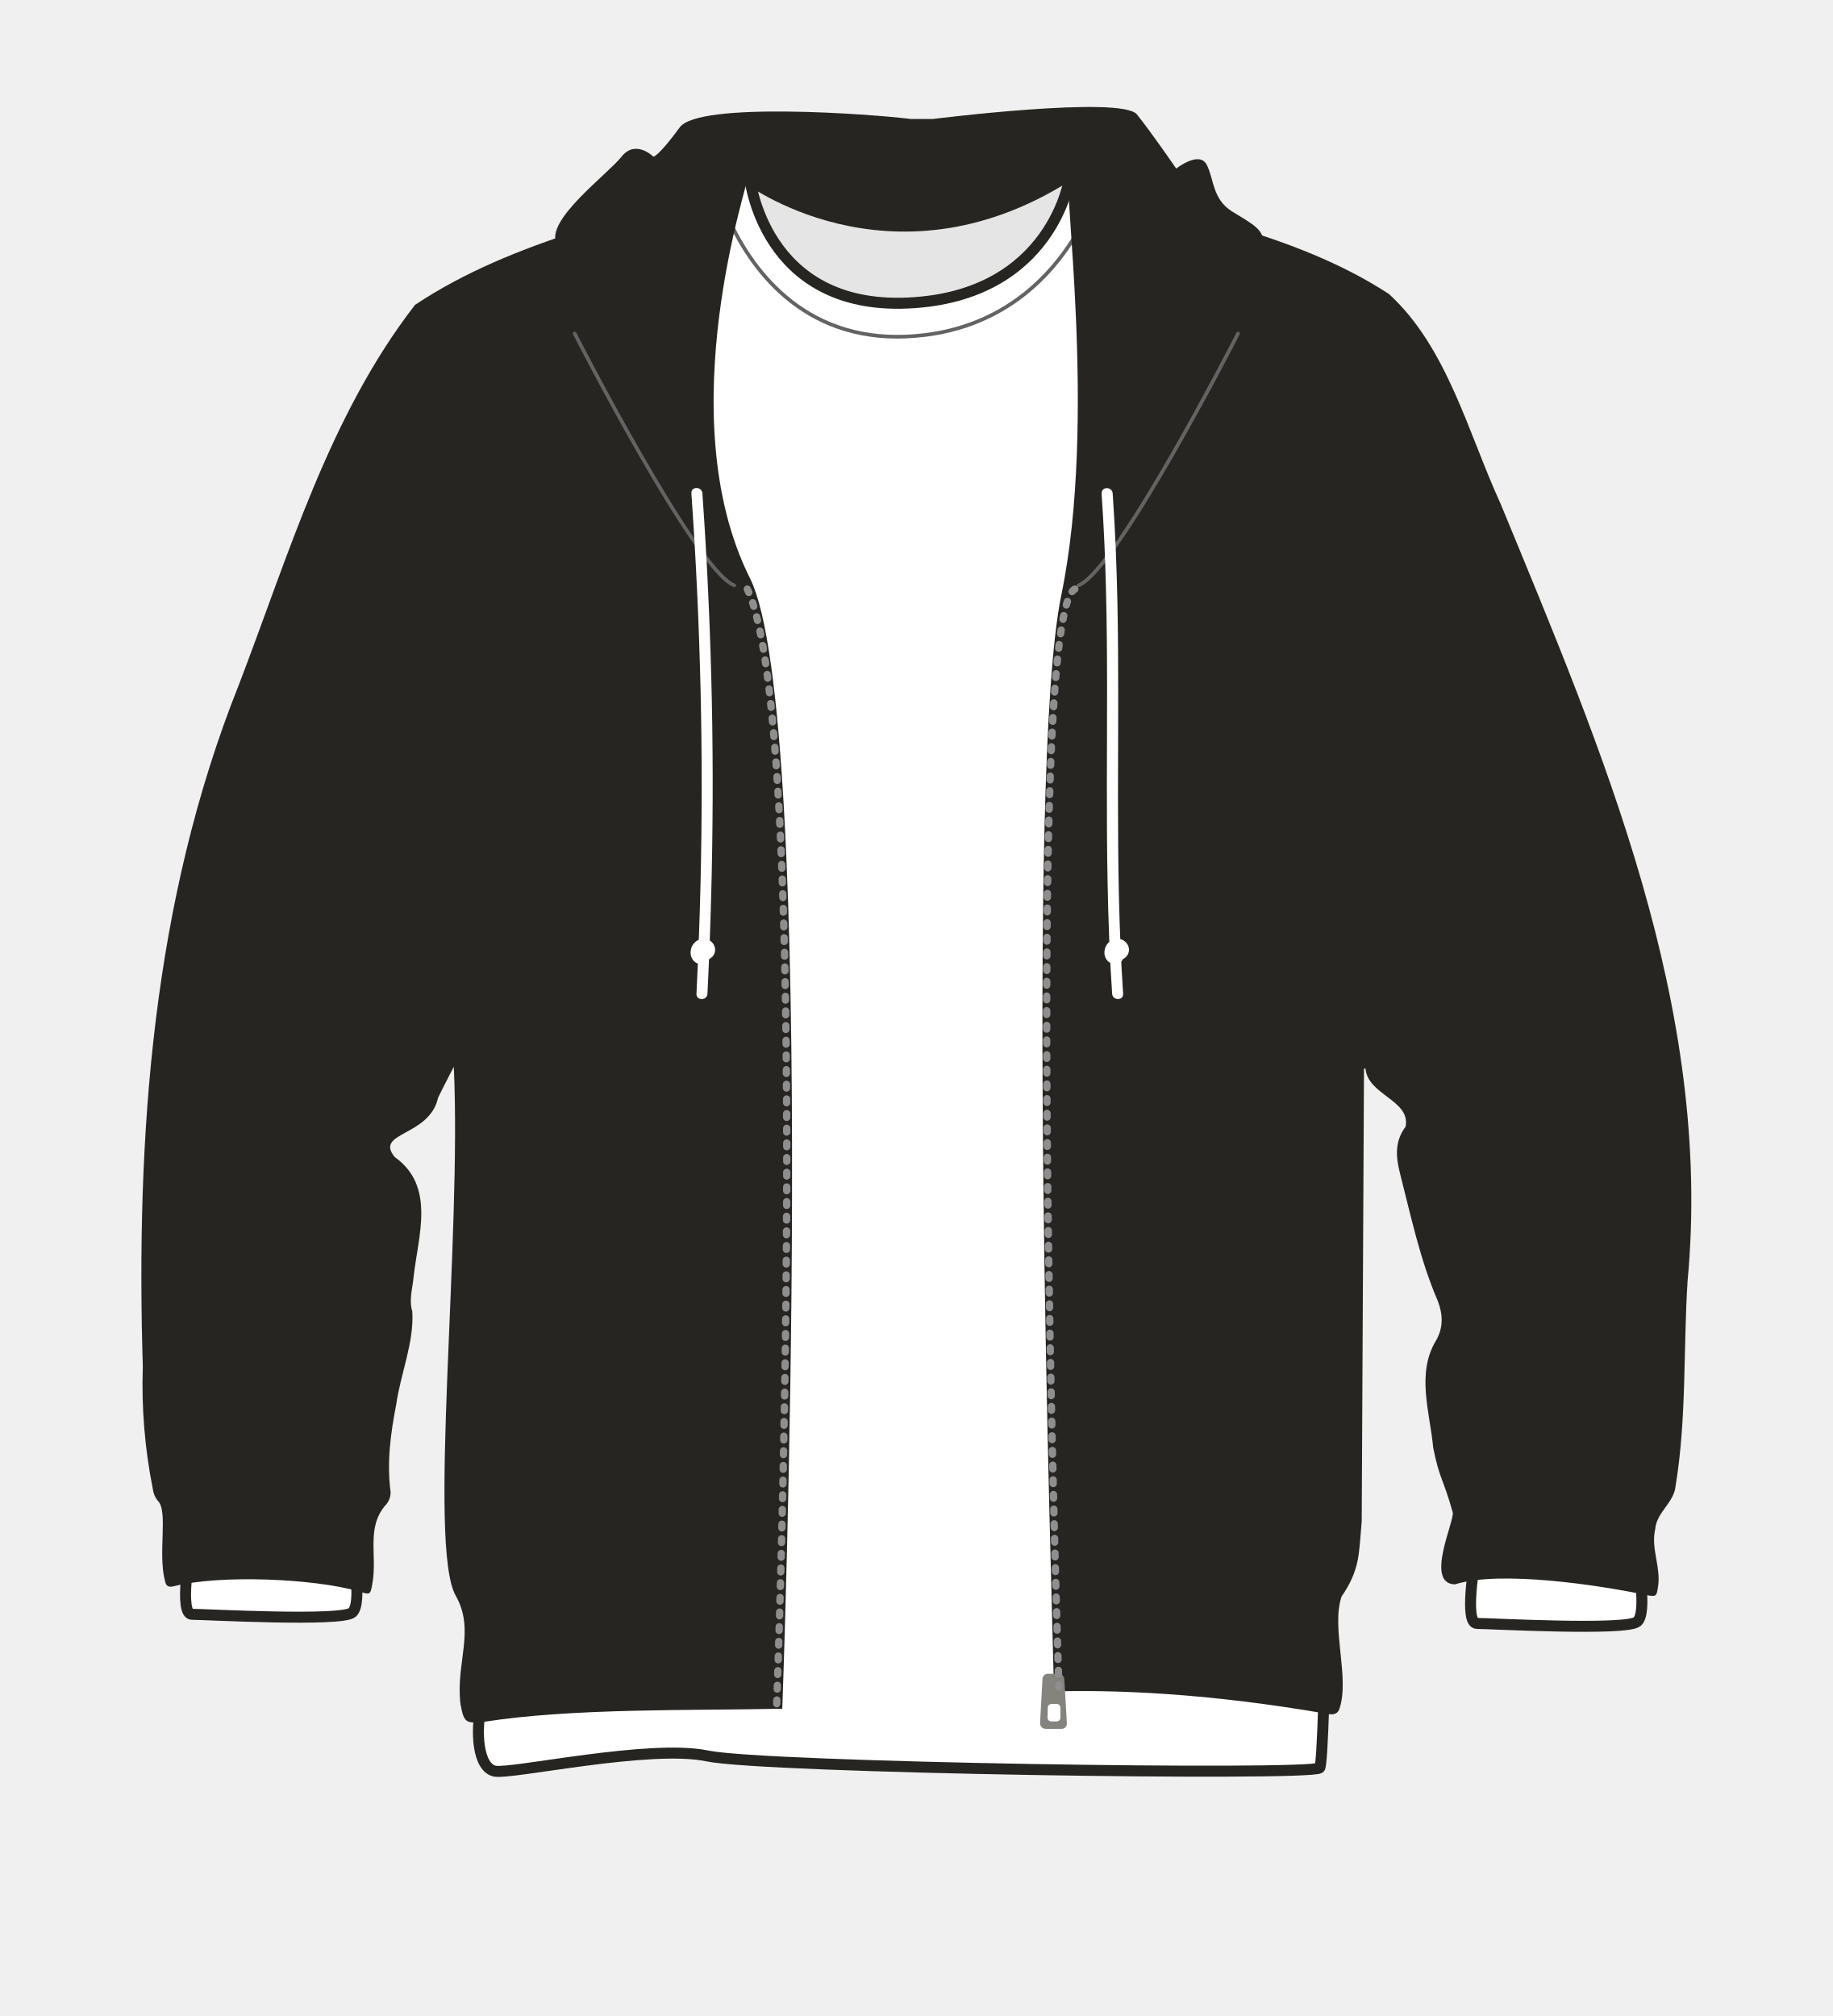
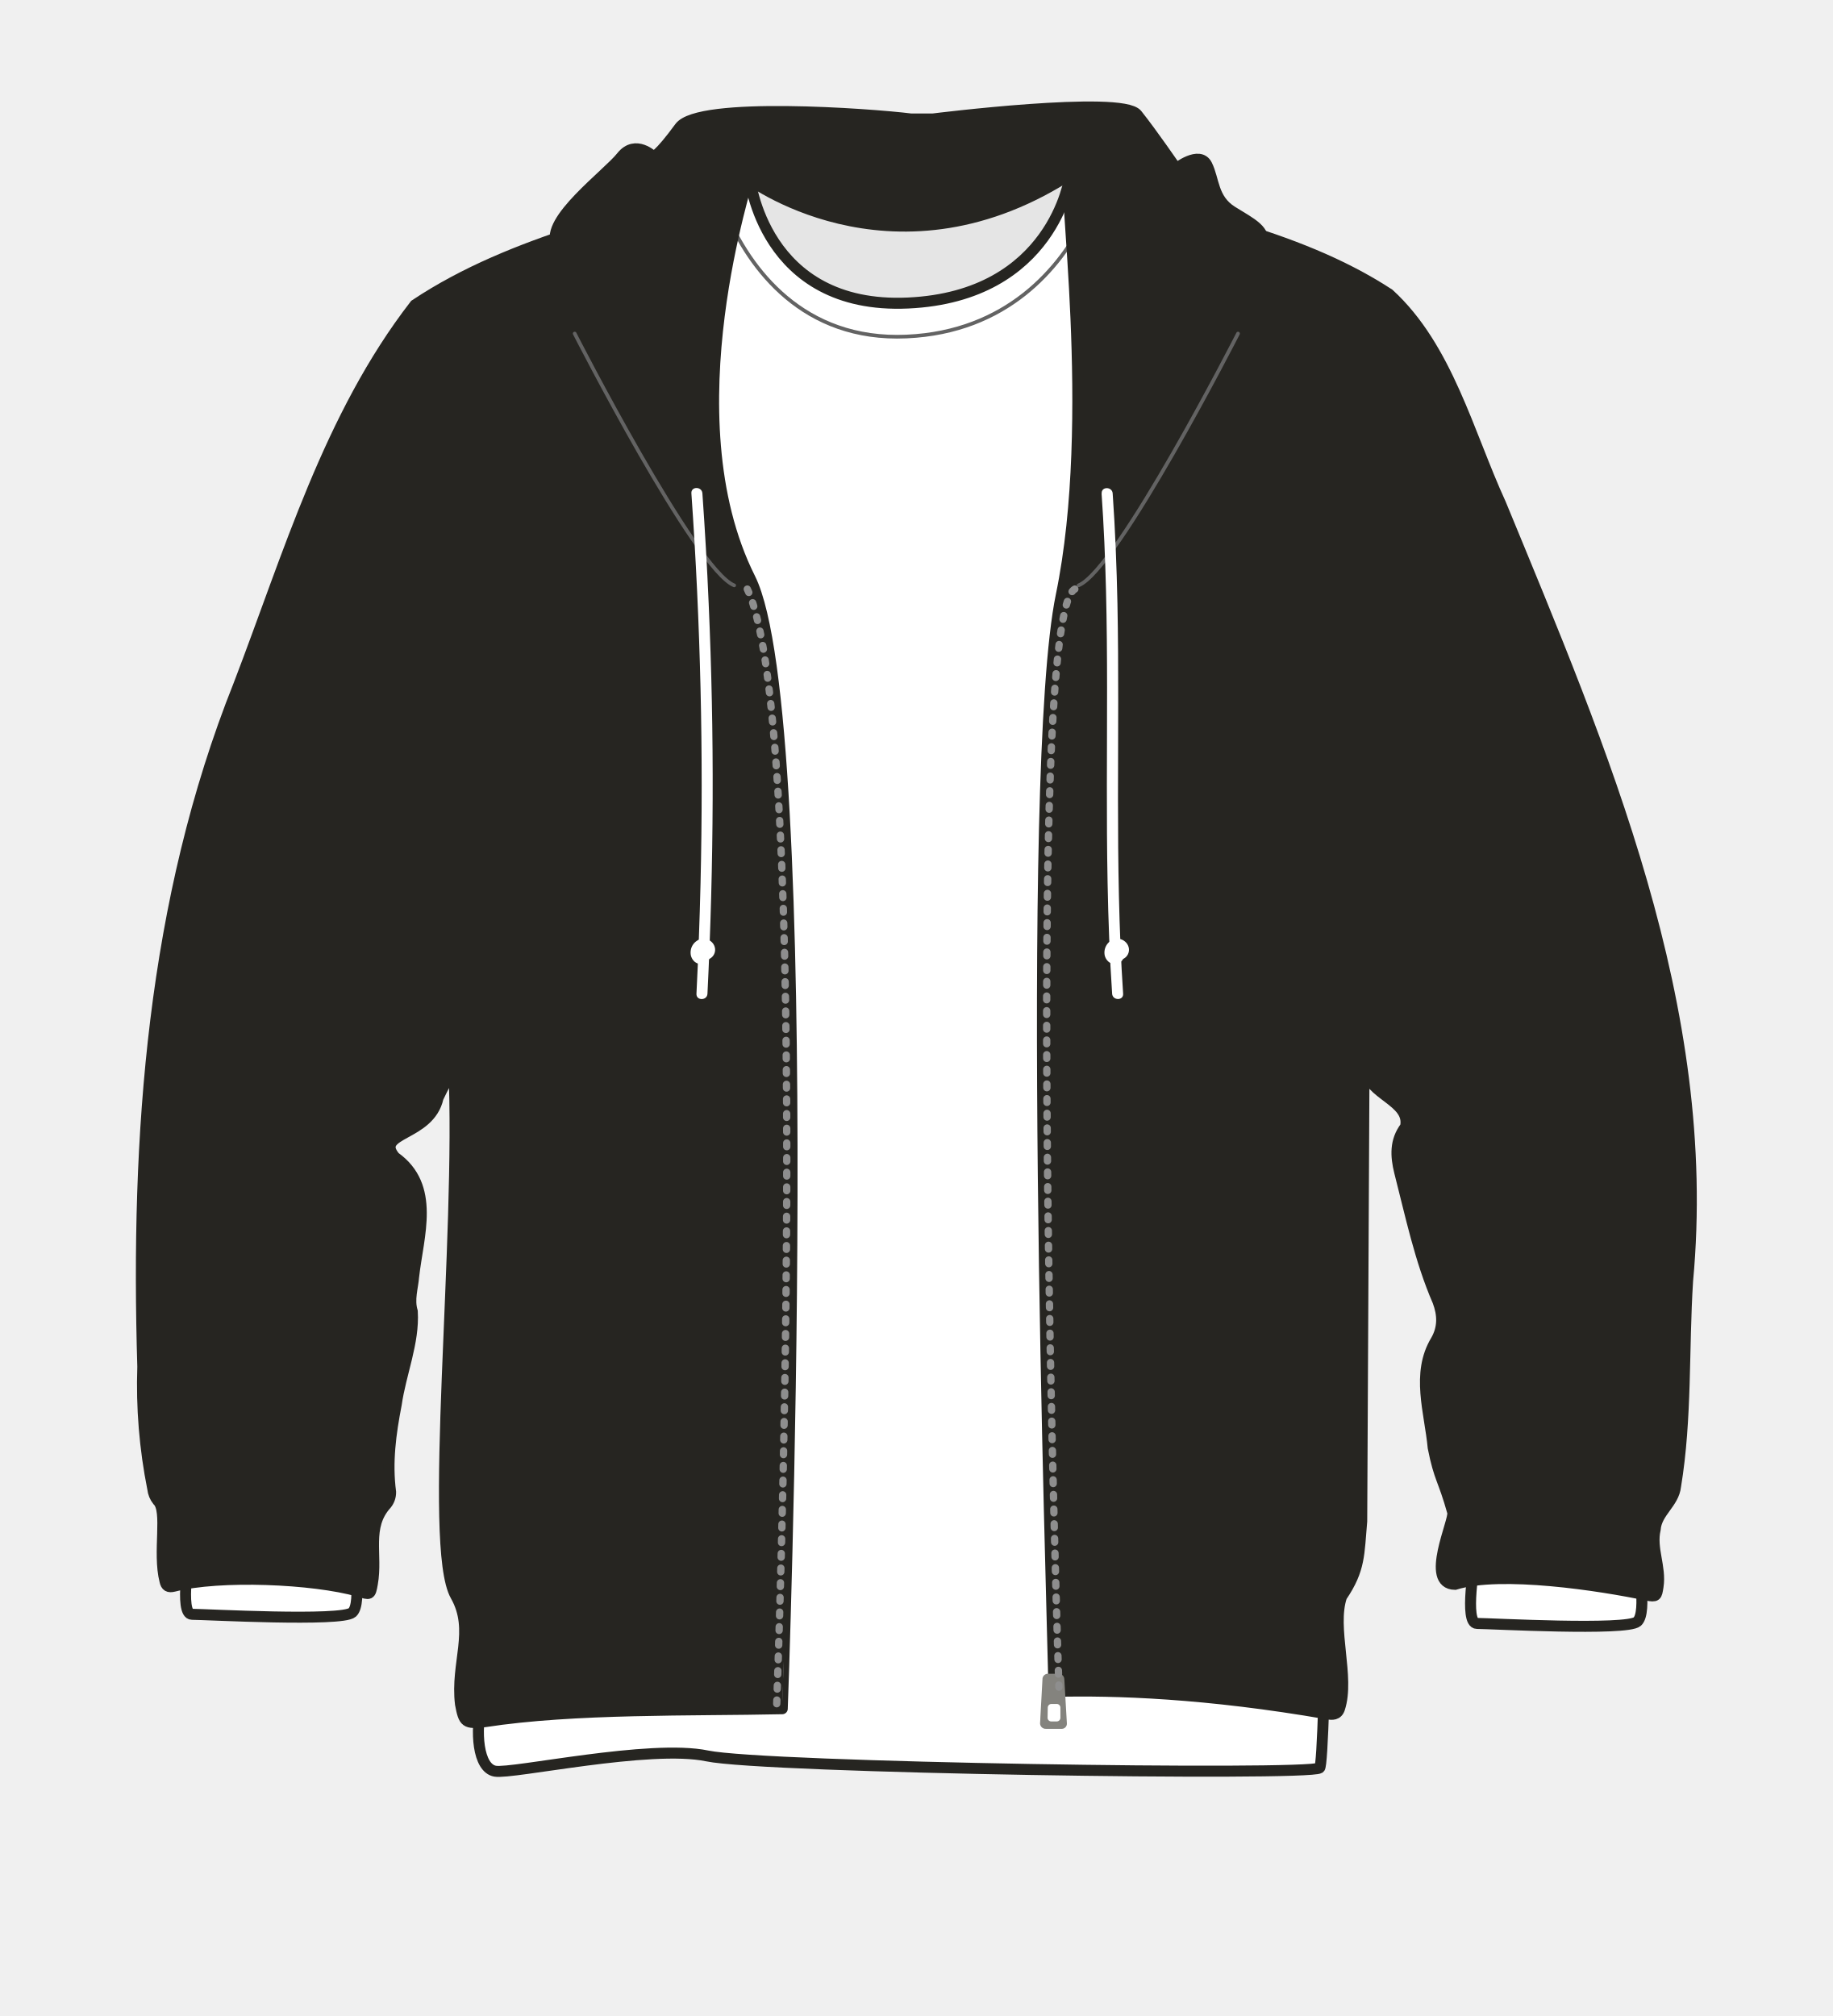
<svg xmlns="http://www.w3.org/2000/svg" width="500" height="550" viewBox="0 0 500 550">
  <path d="M51.86 423s-3.1 17.41.5 17.41 40.92 2.07 43.75-.5 0-16.91 0-16.91M402.42 425.49s-3.1 17.41.5 17.41 40.92 2.07 43.75-.5 0-16.91 0-16.91" fill="#fff" stroke="#262521" stroke-linecap="round" stroke-linejoin="round" stroke-width="3" />
-   <path d="M336.09 57.67c-5.35-3.38-4.85-8.67-6.86-12.68s-8.35 1-8.35 1-6.52-9.53-10.7-14.76-55.67 1.23-55.67 1.23h-6c-11-1.37-57.91-4.79-63.07 2.29-5.85 8-7.19 8-7.19 8s-4.85-4.85-8.69 0-21.02 17.45-17.68 23.8S190 84.1 190 84.1l58 23.8s94.95-36.67 96.29-40.85-2.85-6.05-8.2-9.38z" fill="#262521" />
-   <path d="M203.44 48.28s39.19 30.16 87.36 0L317.66 103l-77.81 46.2-48.33-65.31z" fill="#e5e5e5" stroke="#262521" stroke-linecap="round" stroke-linejoin="round" stroke-width="3" />
+   <path d="M336.09 57.67c-5.35-3.38-4.85-8.67-6.86-12.68s-8.35 1-8.35 1-6.52-9.53-10.7-14.76-55.67 1.23-55.67 1.23h-6c-11-1.37-57.91-4.79-63.07 2.29-5.85 8-7.19 8-7.19 8s-4.85-4.85-8.69 0-21.02 17.45-17.68 23.8S190 84.1 190 84.1l58 23.8s94.95-36.67 96.29-40.85-2.85-6.05-8.2-9.38z" fill="#262521" stroke="#262521" stroke-miterlimit="10" stroke-width="3" />
+   <path d="M203.44 48.28s39.19 30.16 87.36 0L317.66 103l-127.54-3.73z" fill="#e5e5e5" stroke="#262521" stroke-linecap="round" stroke-linejoin="round" stroke-width="3" />
  <path d="M204.51 48.28s3.53 36.21 43.2 34.39 44.15-34.39 44.15-34.39L365 77.75s-1.73 402.39-5 404.58-151.41 0-167.06-3.28-53.14 5-57.87 4.16-5.46-10.9-3.64-18.54 1.36-386.92 1.36-386.92z" fill="#fff" stroke="#262521" stroke-linecap="round" stroke-linejoin="round" stroke-width="3" />
  <path d="M197.94 57.81c6.55 15.62 21.2 35.27 49.39 34 27.26-1.2 42-18.6 48.86-32.75" fill="none" stroke="#636363" stroke-linecap="round" stroke-linejoin="round" />
-   <path d="M204.61 157.78c-22.4-44.73.21-109.76-.6-109.5-30.43 11-63.47 16.7-90.79 34.9-23.51 30.35-34.46 68.24-48.07 103.67-23.59 59.08-28.1 123-26.19 186a144.46 144.46 0 002.72 33.3 6.24 6.24 0 001.32 3.23c3 2.77 0 14.15 2 21.91.3 1.47 1 1.81 2.4 1.47 12.52-3.2 38.06-2.15 50.44 1.38 3.12.94 3.17 1.12 3.74-2.05 1.44-8-1.86-15.46 3.85-21.74a5.1 5.1 0 001.13-3.3c-1.07-8.1 0-16 1.54-23.93 1.19-8.37 4.89-16.87 4.38-25.31-1-3.31.12-6.43.37-9.58 1.26-11.18 6-24.61-5.15-32.56-5.69-6.88 9.44-5.51 11.81-16.18 1.35-2.86 2.87-5.63 4.29-8.46 2.21 47.16-7.14 130.78.53 144.31 5.4 9.52-.06 18.29 1.29 29.54.94 5.1 1.4 5.42 6.62 4.83 24.35-3.77 56.58-3 81.17-3.54.01 0 10.03-270.76-8.8-308.39zM409.37 137.42c-8.82-19.22-14.51-42.62-30.45-57.21C352.53 63 321 58.77 291.86 48.28c-2.42-1 7.66 65.77-2.33 114.11s-2.42 275.05-2 299.05c16.65-.42 41.44.38 74.55 6.13 1.35.23 2.76.33 3.35-1.44 2.84-8.58-2.34-22 .56-30.55 5.1-7.51 4.69-11.59 5.5-20.56q.3-61.72.62-123.47l.41-.08c.5 7.25 12.44 8.7 10.93 15.93-2.92 3.85-2.68 8-1.61 12.34 3.05 11.87 5.55 24 10.45 35.29 1.35 3.61 1.5 7.13-.51 10.66-5.47 9-1.69 19.56-.79 29.26 1.72 8.67 2.72 8.32 5.33 17.64.6 2.16-7.74 19.5.6 19.65 12.54-3.91 39.84.29 52.32 2.94 2.67.5 2.68.28 3.09-2.33.83-5.36-2-10.34-.78-15.62.35-4.69 5.07-7.12 5.56-11.78 3.05-18.5 2.09-37.3 3.28-56 6.98-74.64-23.21-144.55-51.02-212.03z" fill="#262521" />
+   <path d="M204.61 157.78c-22.4-44.73.21-109.76-.6-109.5-30.43 11-63.47 16.7-90.79 34.9-23.51 30.35-34.46 68.24-48.07 103.67-23.59 59.08-28.1 123-26.19 186a144.46 144.46 0 002.72 33.3 6.24 6.24 0 001.32 3.23c3 2.77 0 14.15 2 21.91.3 1.47 1 1.81 2.4 1.47 12.52-3.2 38.06-2.15 50.44 1.38 3.12.94 3.17 1.12 3.74-2.05 1.44-8-1.86-15.46 3.85-21.74a5.1 5.1 0 001.13-3.3c-1.07-8.1 0-16 1.54-23.93 1.19-8.37 4.89-16.87 4.38-25.31-1-3.31.12-6.43.37-9.58 1.26-11.18 6-24.61-5.15-32.56-5.69-6.88 9.44-5.51 11.81-16.18 1.35-2.86 2.87-5.63 4.29-8.46 2.21 47.16-7.14 130.78.53 144.31 5.4 9.52-.06 18.29 1.29 29.54.94 5.1 1.4 5.42 6.62 4.83 24.35-3.77 56.58-3 81.17-3.54.01 0 10.03-270.76-8.8-308.39zM409.37 137.42c-8.82-19.22-14.51-42.62-30.45-57.21C352.53 63 321 58.77 291.86 48.28c-2.42-1 7.66 65.77-2.33 114.11s-2.42 275.05-2 299.05c16.65-.42 41.44.38 74.55 6.13 1.35.23 2.76.33 3.35-1.44 2.84-8.58-2.34-22 .56-30.55 5.1-7.51 4.69-11.59 5.5-20.56q.3-61.72.62-123.47l.41-.08c.5 7.25 12.44 8.7 10.93 15.93-2.92 3.85-2.68 8-1.61 12.34 3.05 11.87 5.55 24 10.45 35.29 1.35 3.61 1.5 7.13-.51 10.66-5.47 9-1.69 19.56-.79 29.26 1.72 8.67 2.72 8.32 5.33 17.64.6 2.16-7.74 19.5.6 19.65 12.54-3.91 39.84.29 52.32 2.94 2.67.5 2.68.28 3.09-2.33.83-5.36-2-10.34-.78-15.62.35-4.69 5.07-7.12 5.56-11.78 3.05-18.5 2.09-37.3 3.28-56 6.98-74.64-23.21-144.55-51.02-212.03z" fill="#262521" stroke="#262521" stroke-miterlimit="10" stroke-width="3" />
  <path d="M156.78 91s32.93 64.49 43.51 68.7M337.75 91s-32.92 64.49-43.51 68.7" fill="none" stroke="#636363" stroke-linecap="round" stroke-linejoin="round" />
  <path d="M188.62 134.62q1.86 26.5 2.49 53.09t0 53.41q-.36 15-1.11 30c-.1 1.93 2.9 1.92 3 0q1.32-26.55 1.42-53.14t-1.09-53.4q-.65-15-1.71-30c-.14-1.92-3.14-1.93-3 0z" fill="#fff" />
  <path d="M192.2 256.82a2.46 2.46 0 00-2.3 1.82 2.61 2.61 0 00.63 2.61 2.66 2.66 0 003.16.27 2.76 2.76 0 001.38-2.75 2.94 2.94 0 00-.75-1.61 3.39 3.39 0 00-1.35-.89 3.17 3.17 0 00-2.86.4 3.81 3.81 0 00-1.63 2.4 4 4 0 000 1.61 3.31 3.31 0 00.72 1.39 2.59 2.59 0 003.31.55 2.48 2.48 0 001-3.36 1.52 1.52 0 00-.9-.69 1.5 1.5 0 00-1.69 2.2l.06.12-.15-.36a.73.73 0 01.06.21l-.06-.4a.43.43 0 010 .16l.06-.4a1 1 0 01-.07.25l.18-.35a1.35 1.35 0 01-.15.26l.23-.3a2.28 2.28 0 01-.22.22l.3-.23a1.65 1.65 0 01-.32.18l.36-.15a1.11 1.11 0 01-.26.07l.4-.05h-.27l.4.05a1.19 1.19 0 01-.27-.07l.36.15a1.28 1.28 0 01-.25-.15l.3.23a1.38 1.38 0 01-.27-.27l.24.31a2.08 2.08 0 01-.22-.38l.15.35a2.44 2.44 0 01-.14-.53v.4a2.1 2.1 0 010-.56l-.06.4a2.23 2.23 0 01.16-.56l-.15.36a2.43 2.43 0 01.3-.52l-.23.3a2.44 2.44 0 01.42-.43l-.31.24a2.25 2.25 0 01.5-.32l-.36.15a2.52 2.52 0 01.47-.13l-.4.06a1.55 1.55 0 01.43 0l-.4-.06a1.91 1.91 0 01.41.11l-.36-.15a2.86 2.86 0 01.42.24l-.3-.23a2.13 2.13 0 01.3.3L192 259a2.6 2.6 0 01.21.36l-.15-.36a1.12 1.12 0 01.09.36l-.05-.4a1.5 1.5 0 010 .3l.06-.4a1.58 1.58 0 01-.09.31l.15-.35a1.2 1.2 0 01-.16.27l.23-.3a1.6 1.6 0 01-.26.26l.3-.23a1.69 1.69 0 01-.32.19l.36-.15a1.4 1.4 0 01-.35.1l.4-.06a1.09 1.09 0 01-.31 0l.4.05a1.11 1.11 0 01-.26-.07l.35.15-.19-.11.3.24a1.29 1.29 0 01-.16-.17l.23.31a1.28 1.28 0 01-.11-.2l.15.36a1.47 1.47 0 01-.08-.3l.06.4a1.6 1.6 0 010-.31l-.06.4a1.89 1.89 0 01.09-.34l-.15.36a1.43 1.43 0 01.15-.27l-.23.31a1.07 1.07 0 01.18-.19l-.31.24a.93.93 0 01.19-.11l-.35.15.18-.05-.4.06h.11a1.5 1.5 0 000-3zM300.52 134.62c1.24 17.65 1.49 35.35 1.5 53s-.2 35.44.14 53.16c.19 10.12.56 20.23 1.24 30.33.13 1.91 3.13 1.93 3 0-1.19-17.71-1.4-35.51-1.4-53.31s.2-35.39-.15-53.08c-.21-10-.6-20.08-1.3-30.1-.13-1.92-3.14-1.93-3 0z" fill="#fff" />
  <path d="M305.11 256.82a2.47 2.47 0 00-2.31 1.82 2.61 2.61 0 00.63 2.61 2.66 2.66 0 003.16.27 2.77 2.77 0 001.39-2.75 3 3 0 00-.76-1.61 3.32 3.32 0 00-1.35-.89 3.17 3.17 0 00-2.86.4 3.85 3.85 0 00-1.63 2.4 4 4 0 000 1.61 3.33 3.33 0 00.73 1.39 2.58 2.58 0 003.3.55 2.48 2.48 0 001-3.36 1.53 1.53 0 00-.89-.69 1.56 1.56 0 00-1.16.15 1.52 1.52 0 00-.54 2 .75.75 0 01.07.12l-.15-.36a1.29 1.29 0 01.05.21l-.05-.4v.16l.05-.4a.72.72 0 01-.07.25l.16-.36a2.26 2.26 0 01-.16.26l.23-.3a1.52 1.52 0 01-.22.22l.3-.23a1.92 1.92 0 01-.31.18l.35-.15a1.11 1.11 0 01-.26.07l.4-.05H304l.4.05a1.34 1.34 0 01-.27-.07l.36.15a1.28 1.28 0 01-.25-.15l.3.23a1.38 1.38 0 01-.27-.27l.24.31a2.08 2.08 0 01-.22-.38l.15.35a2.44 2.44 0 01-.14-.53l.06.4a2.1 2.1 0 010-.56l-.06.4a2.75 2.75 0 01.16-.56l-.15.36a2.43 2.43 0 01.3-.52l-.23.3a2.44 2.44 0 01.42-.43l-.3.24a2 2 0 01.46-.28l-.36.15a2.52 2.52 0 01.47-.13l-.4.06a1.55 1.55 0 01.43 0l-.4-.06a1.91 1.91 0 01.41.11l-.35-.15a3.38 3.38 0 01.41.24l-.3-.23a2.13 2.13 0 01.3.3l-.23-.31a1.88 1.88 0 01.21.36L305 259a1.48 1.48 0 01.1.36l-.1-.36a1.51 1.51 0 010 .3l.05-.4a1.58 1.58 0 01-.09.31l.15-.35a1.2 1.2 0 01-.16.27l.23-.3a1.28 1.28 0 01-.26.26l.3-.23a1.69 1.69 0 01-.32.19l.36-.15a1.4 1.4 0 01-.35.1l.4-.06a1.08 1.08 0 01-.31 0l.4.05a1.11 1.11 0 01-.26-.07l.36.15-.2-.11.31.24a.91.91 0 01-.17-.17l.24.31a.82.82 0 01-.12-.2l.15.36a1.47 1.47 0 01-.08-.3l.06.4a1.6 1.6 0 010-.31l-.05.4a1.3 1.3 0 01.08-.34l-.15.36a1.43 1.43 0 01.15-.27l-.23.31a1.07 1.07 0 01.18-.19l-.3.24a.72.72 0 01.19-.11l-.36.15.18-.05-.4.06h.12a1.5 1.5 0 000-3z" fill="#fff" />
  <path d="M288.76 456.63h-3a1.51 1.51 0 00-1.35 1.24q-.28 5.28-.58 10.54c0 .5-.05 1-.08 1.5a1.53 1.53 0 001.61 1.75h4.38a1.35 1.35 0 001.12-.69l.05-.1.09-.2v-.06a1.29 1.29 0 00.05-.21 1.08 1.08 0 000-.31c-.2-3.51-.41-7-.61-10.54l-.09-1.5a1.52 1.52 0 00-1.59-1.42zm.53 9.24v2.77a1 1 0 01-1 1h-1.5a1 1 0 01-1-1l.05-2.77a1 1 0 011-1h1.5a1 1 0 01.95 1z" fill="#84837e" />
  <path d="M293.22 160.72c-14.21 7.37-4.34 299.56-4.34 299.56M203.87 160.72c18 37.48 8 305 8 305" fill="none" stroke="#8e8e8e" stroke-linecap="round" stroke-linejoin="round" stroke-width="2" stroke-dasharray="1 3" />
</svg>
